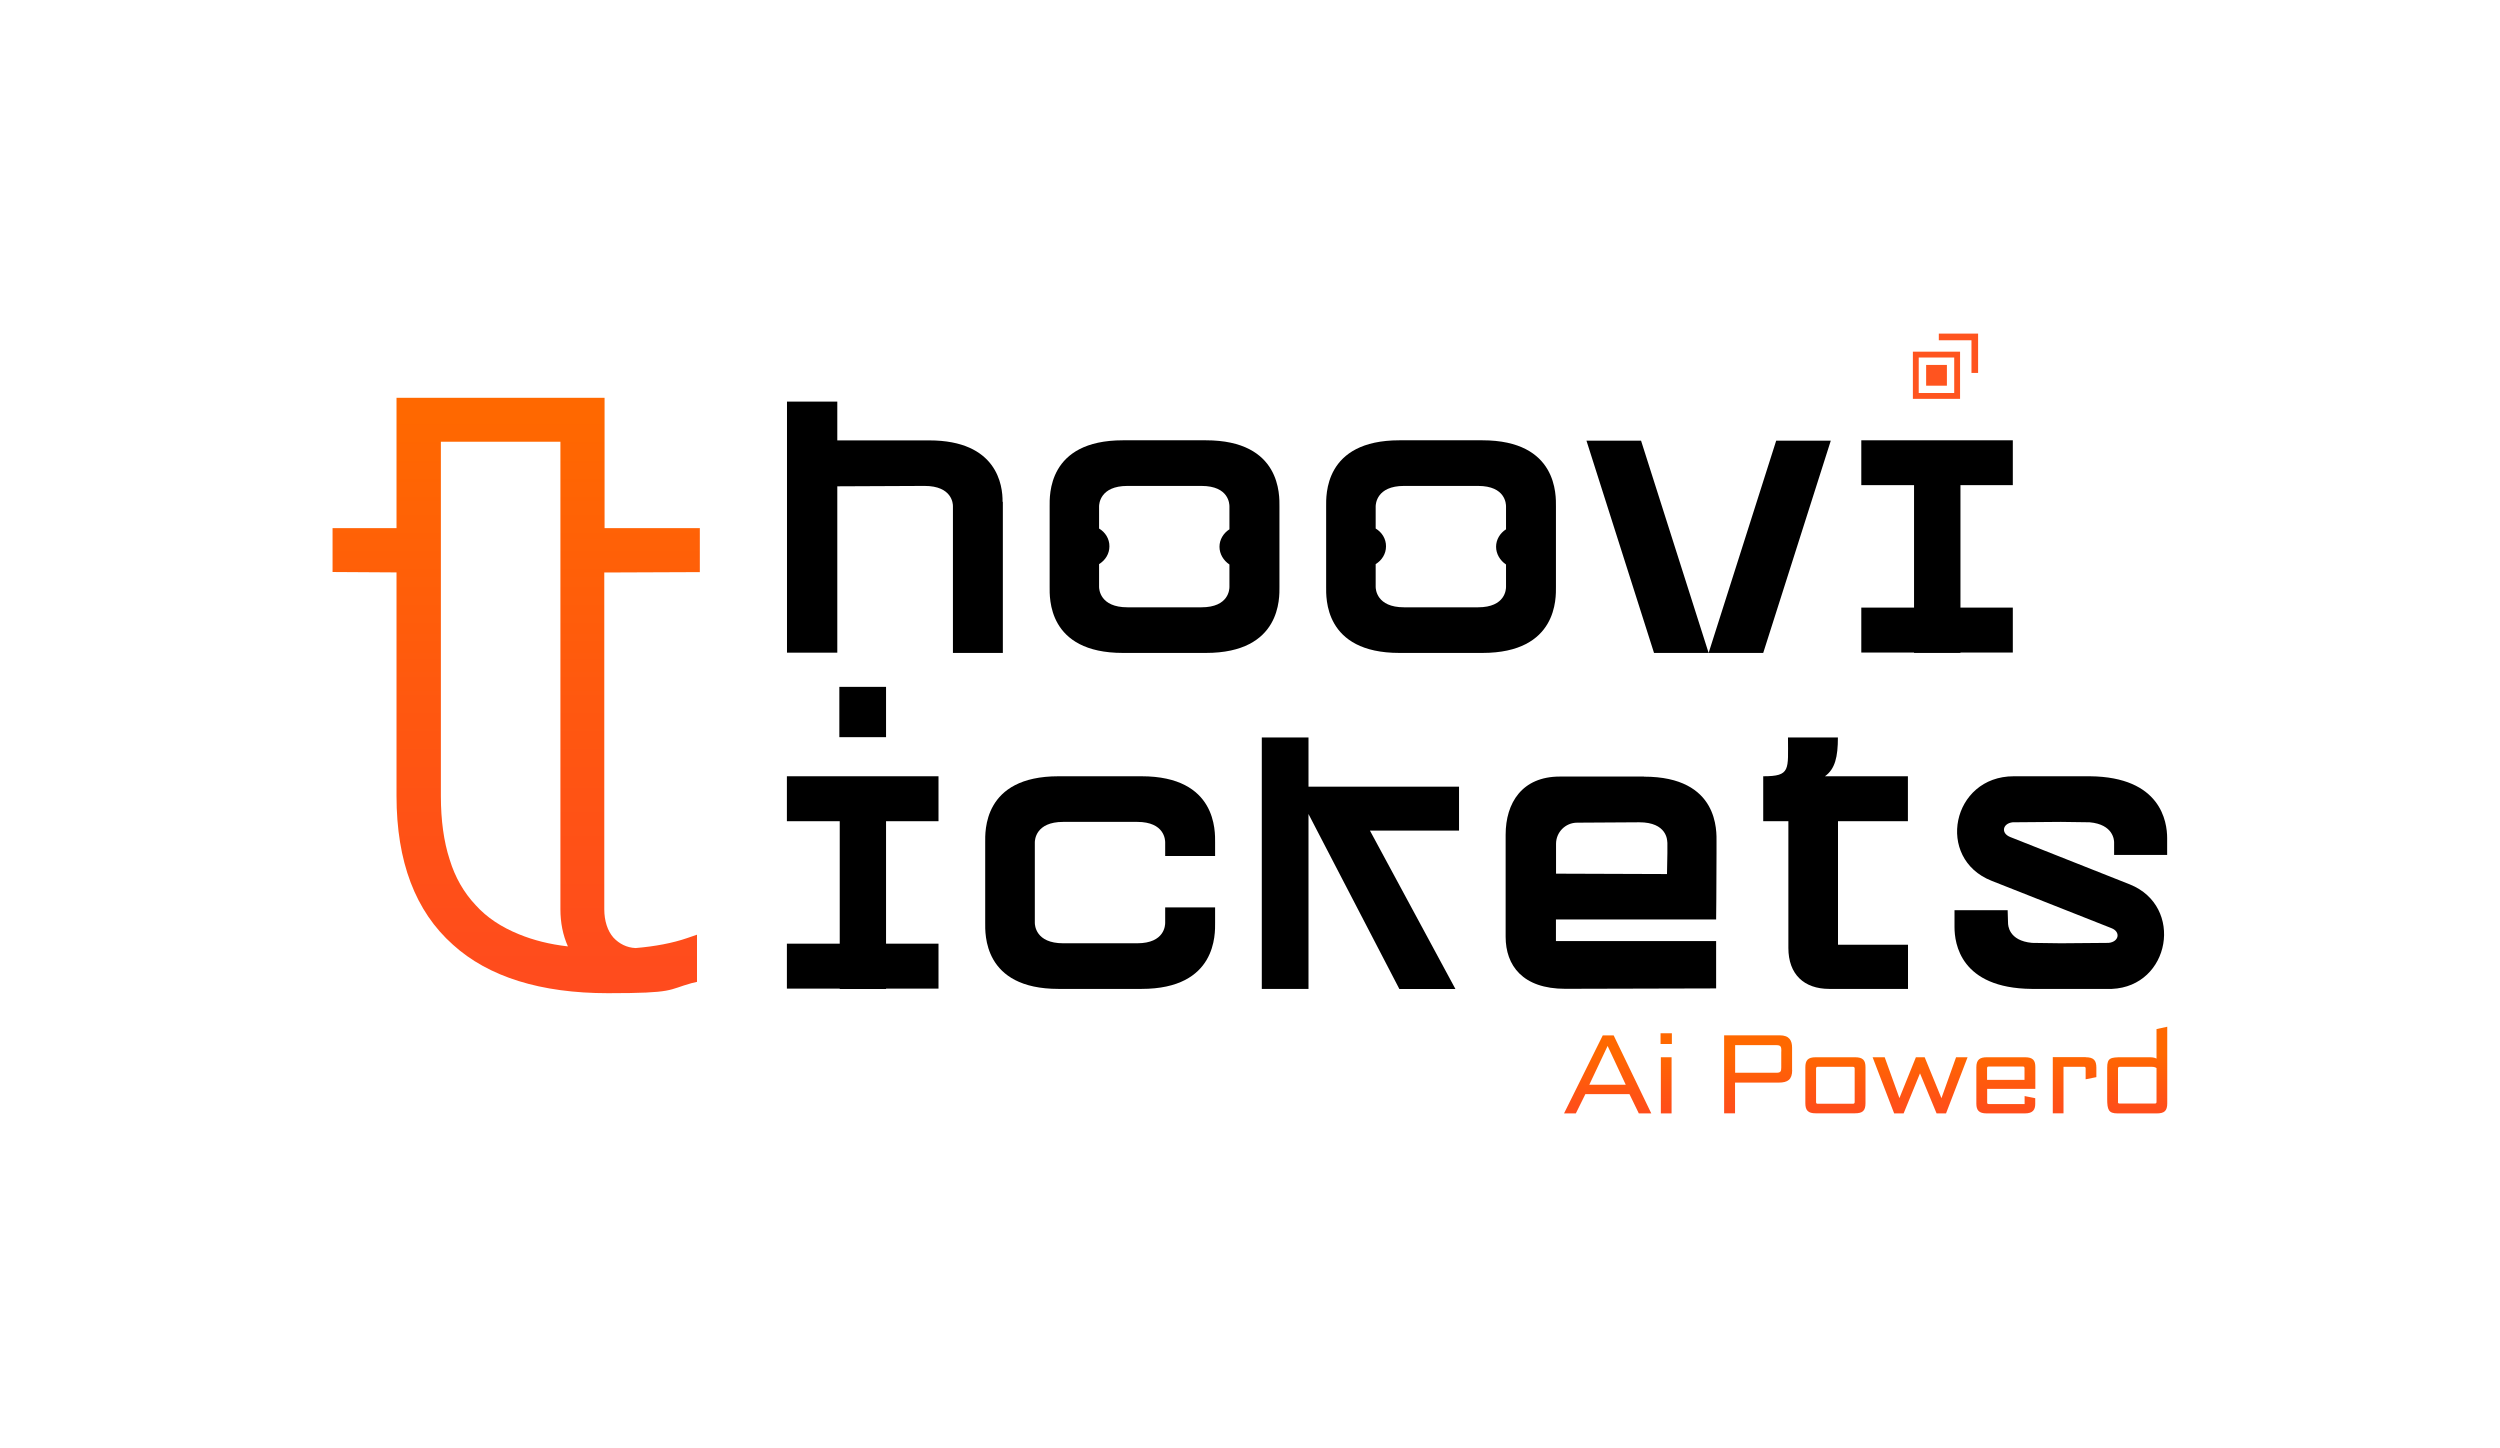
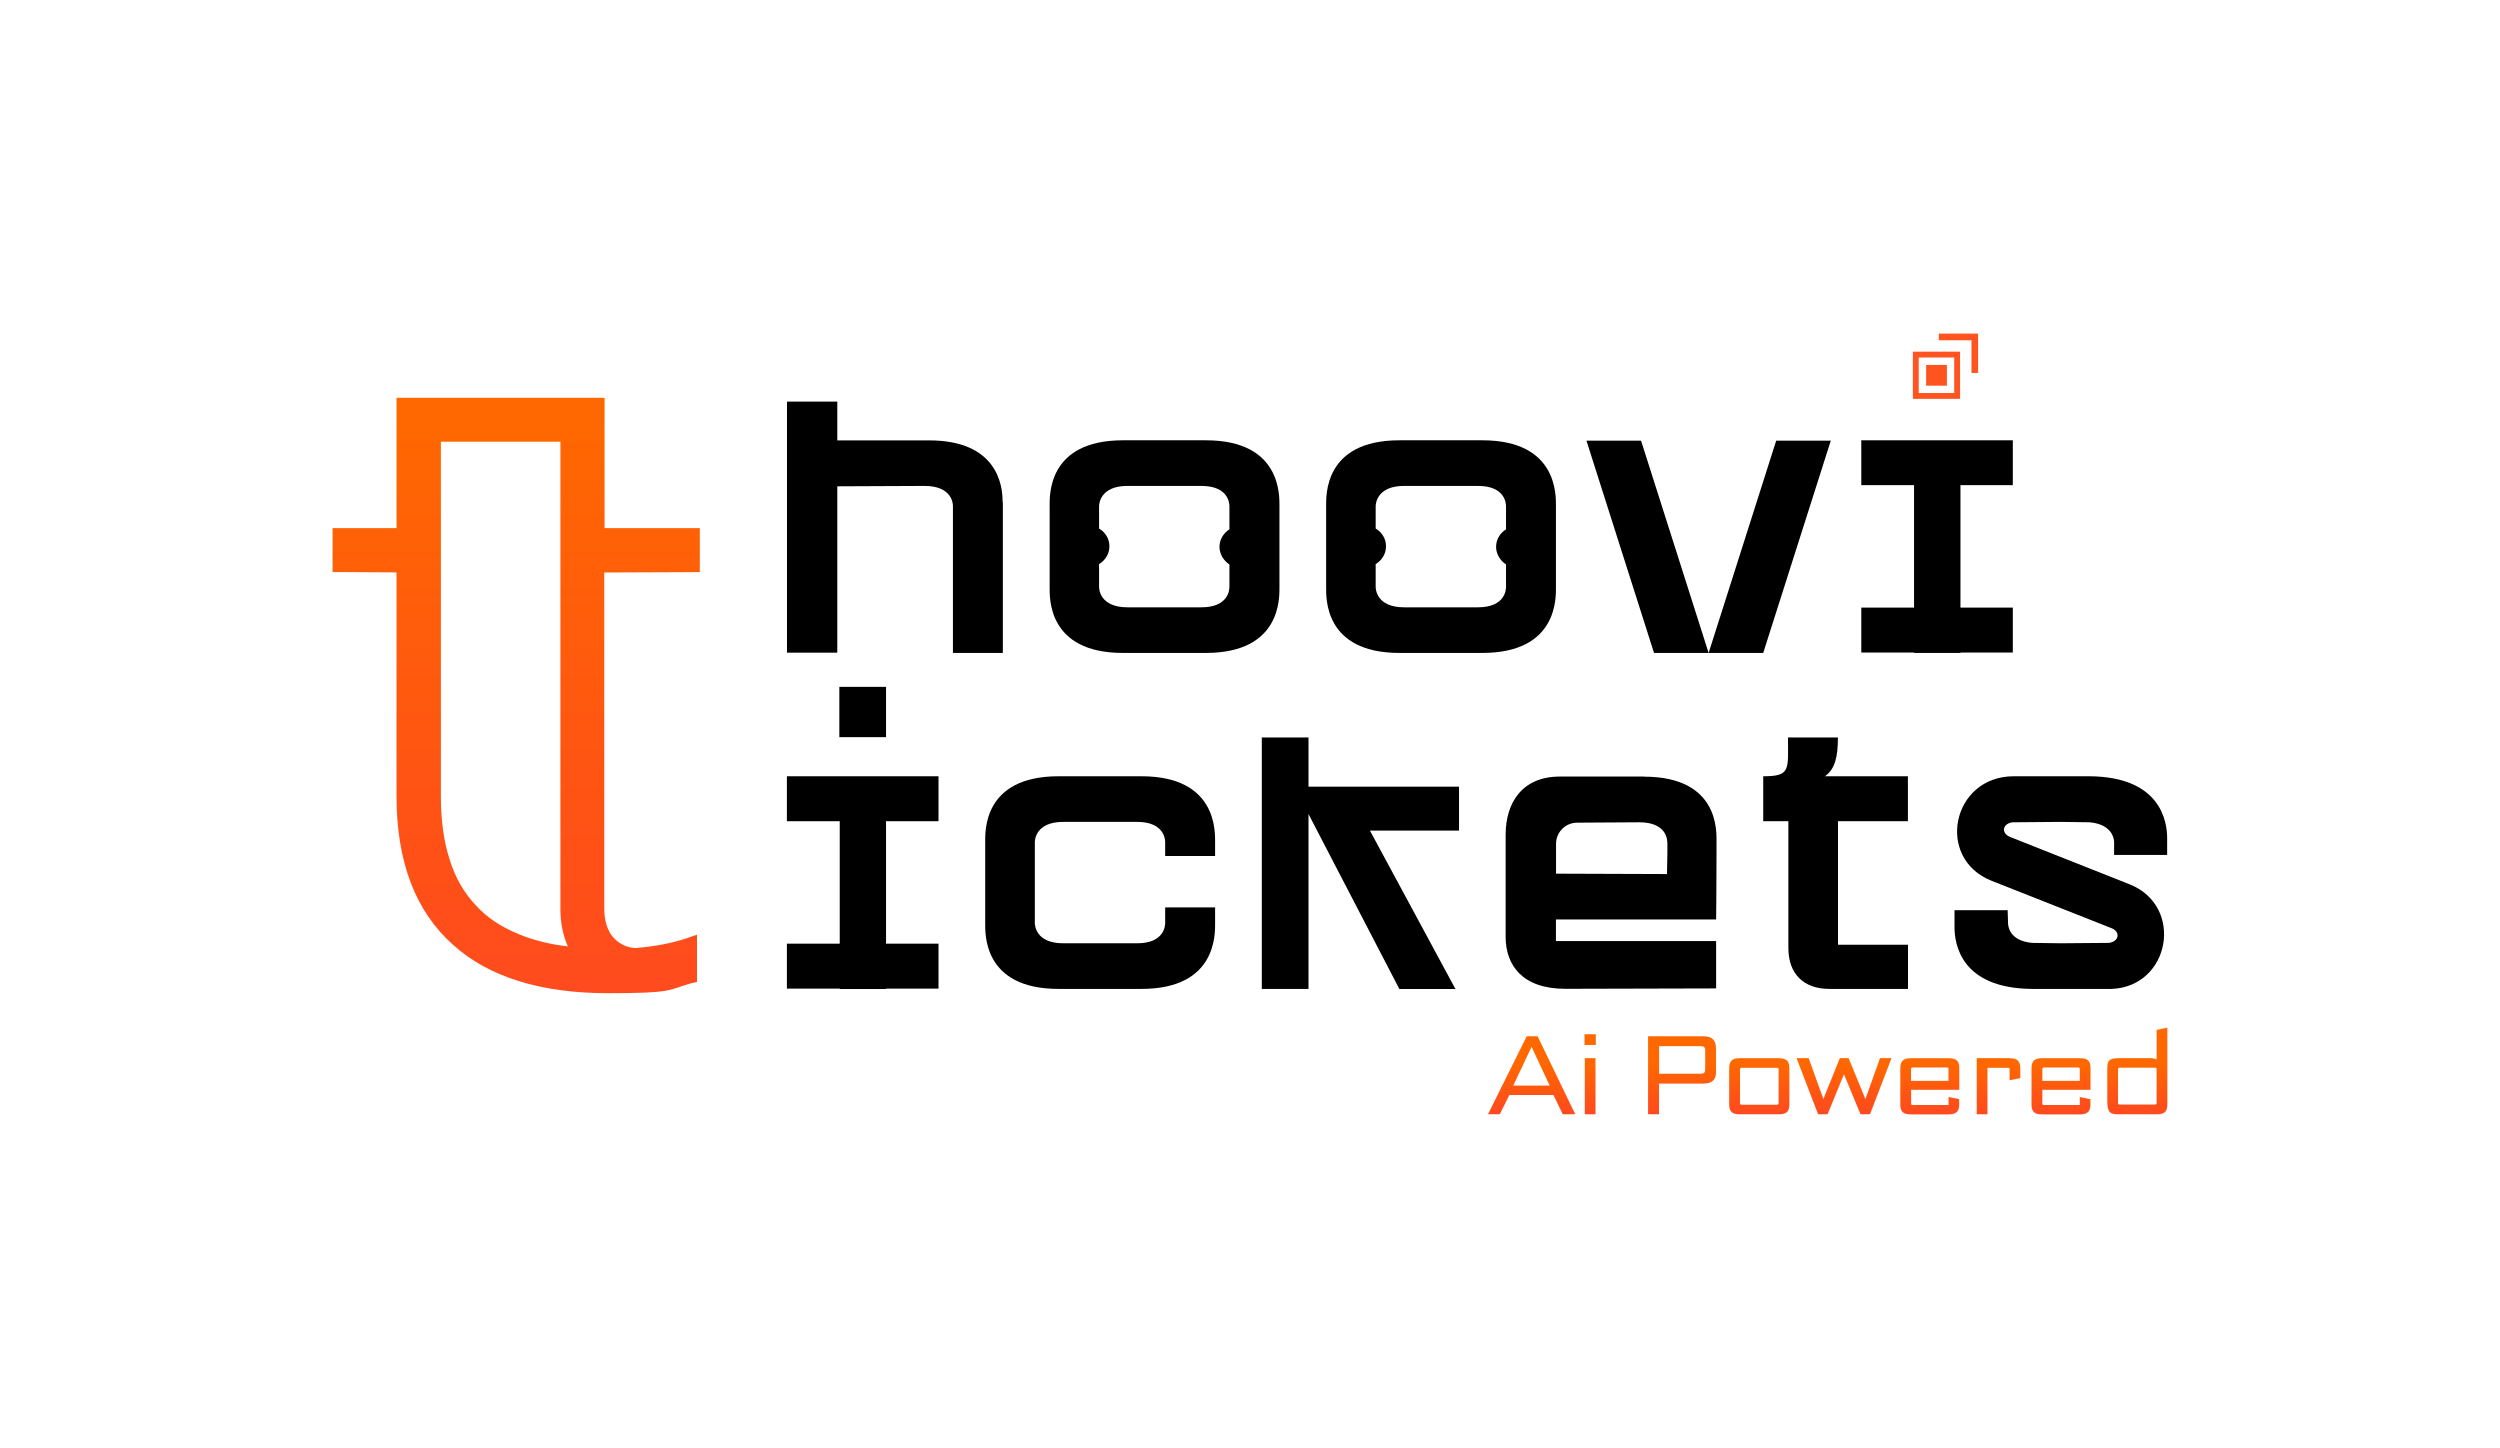
<svg xmlns="http://www.w3.org/2000/svg" xmlns:xlink="http://www.w3.org/1999/xlink" id="Layer_1" data-name="Layer 1" viewBox="0 0 256.42 148.42">
  <defs>
    <style>
      .cls-1 {
        fill: url(#linear-gradient-2);
      }

      .cls-2 {
+         fill: url(#linear-gradient-10);
+       }
+ 
+       .cls-3 {
        fill: url(#linear-gradient-4);
      }

-       .cls-3 {
+       .cls-4 {
        fill: url(#linear-gradient-3);
      }

-       .cls-4 {
+       .cls-5 {
        fill: url(#linear-gradient-5);
      }

-       .cls-5 {
+       .cls-6 {
        fill: url(#linear-gradient-8);
      }

-       .cls-6 {
+       .cls-7 {
        fill: url(#linear-gradient-7);
      }

-       .cls-7 {
+       .cls-8 {
        fill: url(#linear-gradient-9);
      }

-       .cls-8 {
+       .cls-9 {
        fill: url(#linear-gradient-6);
      }

-       .cls-9 {
+       .cls-10 {
        fill: #ff541f;
      }

-       .cls-10 {
+       .cls-11 {
        fill: url(#linear-gradient);
      }
    </style>
-     <linearGradient id="linear-gradient" x1="164.89" y1="114.96" x2="164.89" y2="108.11" gradientUnits="userSpaceOnUse">
+     <linearGradient id="linear-gradient" x1="52.96" y1="104.26" x2="52.96" y2="42.61" gradientUnits="userSpaceOnUse">
      <stop offset="0" stop-color="#ff4a1f" />
      <stop offset=".4" stop-color="#ff5413" />
      <stop offset="1" stop-color="#ff6800" />
    </linearGradient>
-     <linearGradient id="linear-gradient-2" x1="170.9" y1="114.96" x2="170.9" y2="108.11" xlink:href="#linear-gradient" />
-     <linearGradient id="linear-gradient-3" x1="180.34" y1="114.96" x2="180.34" y2="108.11" xlink:href="#linear-gradient" />
-     <linearGradient id="linear-gradient-4" x1="188.25" y1="114.96" x2="188.25" y2="108.11" xlink:href="#linear-gradient" />
-     <linearGradient id="linear-gradient-5" x1="196.93" y1="114.96" x2="196.93" y2="108.11" xlink:href="#linear-gradient" />
-     <linearGradient id="linear-gradient-6" x1="205.74" y1="114.96" x2="205.74" y2="108.11" xlink:href="#linear-gradient" />
-     <linearGradient id="linear-gradient-7" x1="212.79" y1="114.96" x2="212.79" y2="108.11" xlink:href="#linear-gradient" />
-     <linearGradient id="linear-gradient-8" x1="219.21" y1="114.96" x2="219.21" y2="108.11" xlink:href="#linear-gradient" />
-     <linearGradient id="linear-gradient-9" x1="52.96" y1="104.26" x2="52.96" y2="42.61" xlink:href="#linear-gradient" />
+     <linearGradient id="linear-gradient-2" x1="157.09" y1="114.29" x2="157.09" y2="109.1" gradientUnits="userSpaceOnUse">
+       <stop offset="0" stop-color="#ff4a1f" />
+       <stop offset=".4" stop-color="#ff5413" />
+       <stop offset="1" stop-color="#ff6800" />
+     </linearGradient>
+     <linearGradient id="linear-gradient-3" x1="163.1" x2="163.1" xlink:href="#linear-gradient-2" />
+     <linearGradient id="linear-gradient-4" x1="172.54" x2="172.54" xlink:href="#linear-gradient-2" />
+     <linearGradient id="linear-gradient-5" x1="180.45" x2="180.45" xlink:href="#linear-gradient-2" />
+     <linearGradient id="linear-gradient-6" x1="189.13" x2="189.13" xlink:href="#linear-gradient-2" />
+     <linearGradient id="linear-gradient-7" x1="197.94" x2="197.94" xlink:href="#linear-gradient-2" />
+     <linearGradient id="linear-gradient-8" x1="204.99" y1="114.29" x2="204.99" y2="109.1" xlink:href="#linear-gradient-2" />
+     <linearGradient id="linear-gradient-9" x1="211.4" x2="211.4" xlink:href="#linear-gradient-2" />
+     <linearGradient id="linear-gradient-10" x1="219.22" x2="219.22" xlink:href="#linear-gradient-2" />
  </defs>
  <g>
-     <path class="cls-10" d="M168.09,114.2l-.96-1.98h-4.52l-.98,1.98h-1.21l3.97-8h1.12l3.86,8h-1.27ZM164.89,107.28l-1.88,3.98h3.74l-1.86-3.98Z" />
-     <path class="cls-1" d="M171.48,107.08h-1.16v-1.1h1.16v1.1ZM171.45,114.2h-1.1v-5.76h1.1v5.76Z" />
-     <path class="cls-3" d="M183.82,109.76c0,.97-.46,1.28-1.37,1.28h-4.49v3.15h-1.12v-8h5.7c1,0,1.27.55,1.27,1.27v2.29ZM182.71,107.84c0-.43-.02-.64-.49-.64h-4.25v2.83h4.23c.43,0,.5-.14.5-.52v-1.68Z" />
-     <path class="cls-2" d="M191.34,113.15c0,.76-.28,1.04-1.08,1.04h-4.03c-.77,0-1.06-.29-1.06-1.04v-3.67c0-.73.26-1.04,1.07-1.04h4.02c.82,0,1.08.31,1.08,1.03v3.68ZM186.27,113.04c0,.11.05.17.16.17h3.63c.11,0,.17-.06.17-.17v-3.45c0-.11-.06-.17-.18-.17h-3.61c-.11,0-.17.06-.17.17v3.45Z" />
-     <path class="cls-4" d="M199.59,114.2h-.96l-1.7-4.11-1.68,4.11h-.97l-2.21-5.76h1.24l1.51,4.19,1.69-4.19h.9l1.72,4.2,1.5-4.2h1.18l-2.21,5.76Z" />
-     <path class="cls-8" d="M208.76,111.68h-4.94v1.42c0,.1.06.14.17.14h3.67v-.82l1.09.22v.58c0,.59-.23.98-1.06.98h-3.92c-.78,0-1.06-.31-1.06-1v-3.73c0-.8.37-1.03,1.09-1.03h3.9c.83,0,1.06.34,1.06,1v2.24ZM207.65,109.55c0-.11-.06-.16-.17-.16h-3.5c-.11,0-.17.05-.17.16v1.21h3.84v-1.21Z" />
-     <path class="cls-6" d="M213.93,108.44c.83,0,1.09.34,1.09,1.07v.97l-1.1.22v-1.12c0-.11-.05-.16-.16-.16h-2.11v4.77h-1.1v-5.76h3.38Z" />
-     <path class="cls-5" d="M217.19,114.2c-.92,0-1.06-.38-1.06-1.49v-3.2c0-1.01.34-1.07,1.54-1.07h2.84c.42,0,.6.1.68.14v-3.03l1.1-.24v7.86c0,.76-.29,1.03-1.07,1.03h-4.04ZM217.23,113.03c0,.11.06.16.17.16h3.62c.11,0,.17-.05.17-.16v-3.48c-.08-.06-.23-.13-.5-.13h-3.27c-.12,0-.18.06-.18.17v3.44Z" />
-   </g>
-   <g>
-     <path class="cls-7" d="M71.79,58.68l-9.81.04v34.54c0,1.2.34,2.23.94,2.91.6.64,1.37,1.03,2.27,1.07,2.01-.17,3.81-.51,5.31-1.03l.99-.34v4.84l-.56.13c-2.49.69-1.67,1.03-8.57,1.03s-12.26-1.67-15.9-4.97c-3.86-3.43-5.79-8.53-5.79-15.26v-22.93l-6.56-.04v-4.5h6.56v-13.37h21.34v13.37h9.77v4.5ZM45.22,45.31v36.34c0,2.49.3,4.67.9,6.51.56,1.84,1.46,3.39,2.66,4.67,1.16,1.29,2.66,2.27,4.46,3,1.46.6,3.13,1.03,5.01,1.24-.52-1.16-.77-2.44-.77-3.81v-47.95h-12.26Z" />
+     <path class="cls-11" d="M71.79,58.68l-9.81.04v34.54c0,1.2.34,2.23.94,2.91.6.64,1.37,1.03,2.27,1.07,2.01-.17,3.81-.51,5.31-1.03l.99-.34v4.84l-.56.13c-2.49.69-1.67,1.03-8.57,1.03s-12.26-1.67-15.9-4.97c-3.86-3.43-5.79-8.53-5.79-15.26v-22.93l-6.56-.04v-4.5h6.56v-13.37h21.34v13.37h9.77v4.5ZM45.22,45.31v36.34c0,2.49.3,4.67.9,6.51.56,1.84,1.46,3.39,2.66,4.67,1.16,1.29,2.66,2.27,4.46,3,1.46.6,3.13,1.03,5.01,1.24-.52-1.16-.77-2.44-.77-3.81v-47.95h-12.26Z" />
    <g>
-       <path class="cls-9" d="M201.04,36.07h-4.84v4.84h4.84v-4.84ZM200.44,40.31h-3.64v-3.64h3.64v3.64Z" />
-       <rect class="cls-9" x="197.56" y="37.43" width="2.13" height="2.13" />
-       <path class="cls-9" d="M198.86,34.22v.68s3.35,0,3.35,0v3.35s.68,0,.68,0v-4.03s-4.03,0-4.03,0Z" />
+       <path class="cls-10" d="M201.04,36.07h-4.84v4.84h4.84v-4.84ZM200.44,40.31h-3.64v-3.64h3.64v3.64Z" />
+       <rect class="cls-10" x="197.56" y="37.43" width="2.13" height="2.13" />
+       <path class="cls-10" d="M198.86,34.22v.68s3.35,0,3.35,0v3.35s.68,0,.68,0v-4.03s-4.03,0-4.03,0Z" />
    </g>
    <path d="M102.86,51.46v15.51h-5.12v-15.07c0-.22-.07-2.06-2.91-2.06l-8.95.04v17.06h-5.16v-25.75h5.16v3.98h9.43c6.96,0,7.55,4.61,7.52,6.3h.04Z" />
    <path d="M169.65,66.97l-6.93-21.77h5.6l6.93,21.77h-5.6ZM175.25,66.97l6.93-21.77h5.6l-6.93,21.77h-5.6Z" />
    <polygon points="206.45 49.76 201.08 49.76 201.08 62.32 206.45 62.32 206.45 66.93 201.08 66.93 201.08 66.97 196.32 66.97 196.32 66.93 190.91 66.93 190.91 62.32 196.32 62.32 196.32 49.76 190.91 49.76 190.91 45.16 206.45 45.16 206.45 49.76" />
    <path d="M96.26,84.23h-5.38v12.56h5.38v4.61h-5.38v.04h-4.75v-.04h-5.42v-4.61h5.42v-12.56h-5.42v-4.61h15.55v4.61ZM90.88,70.45v5.16h-4.79v-5.16h4.79Z" />
    <path d="M124.63,93.07v1.58c0,1.07.22,6.78-7.55,6.78h-8.51c-7.77,0-7.52-5.71-7.52-6.78v-8.25c0-1.07-.26-6.78,7.52-6.78h8.51c7.77,0,7.55,5.71,7.55,6.78v1.4h-5.12v-1.4c0-.22-.04-2.1-2.87-2.1h-7.59c-2.84,0-2.91,1.88-2.91,2.1v8.25c0,.22.07,2.1,2.91,2.1h7.59c2.84,0,2.87-1.88,2.87-2.1v-1.58h5.12Z" />
    <path d="M149.65,85.19h-9.14l8.77,16.25h-5.75l-8.44-16.25-.88-1.7v17.94h-4.79v-25.79h4.79v5.05h15.44v4.49Z" />
    <path d="M168.62,79.66c7.74,0,7.44,5.67,7.44,6.7v1.14c0,3.32-.04,6.81-.04,6.81h-16.43v2.21h16.43v4.86l-15.47.04c-4.38,0-6.12-2.39-6.12-5.34v-10.46c0-3.28,1.69-5.97,5.56-5.97h8.62ZM171.01,86.4c0-.22-.04-2.06-2.87-2.06l-6.37.04c-1.22,0-2.17.99-2.17,2.17v3.06l11.38.04.04-2.14v-1.11Z" />
    <path d="M195.7,84.23h-7.18v12.67h7.18v4.53h-8.07c-2.61,0-4.2-1.51-4.2-4.2v-13h-2.58v-4.61c2.84,0,2.54-.66,2.54-3.98h5.12c0,1.99-.29,3.24-1.33,3.98h8.51v4.61Z" />
    <path d="M222.29,87.69h-5.45v-1.29c0-.22-.07-1.84-2.51-2.06l-2.95-.04-4.9.04h-.04c-1.03.11-1.25,1.11-.26,1.51l12.27,4.86c5.6,2.25,4.16,10.46-1.84,10.72h-8.22c-7.33-.07-7.92-4.68-7.92-6.34v-1.73h5.45l.04,1.29c0,.22.04,1.84,2.47,2.06l2.95.04,4.86-.04h.04c1.07-.11,1.25-1.14.29-1.51l-12.3-4.86c-5.78-2.28-4.09-10.72,2.28-10.72h7.81c7.29.07,7.92,4.68,7.92,6.34v1.73Z" />
    <path d="M159.59,51.94c0-1.07.22-6.78-7.55-6.78h-8.5c-7.77,0-7.52,5.71-7.52,6.78v8.26c0,1.06-.25,6.77,7.52,6.77h8.5c7.77,0,7.55-5.71,7.55-6.77v-8.26ZM141.1,54.21v-2.27c0-.22.08-2.1,2.91-2.1h7.59c2.84,0,2.87,1.88,2.87,2.1v2.35c-.61.39-1.02,1.05-1.02,1.79s.41,1.41,1.02,1.82v2.3c0,.21-.04,2.09-2.87,2.09h-7.59c-2.83,0-2.91-1.88-2.91-2.09v-2.34c.64-.39,1.06-1.06,1.06-1.82.01-.77-.42-1.45-1.06-1.83Z" />
    <path d="M131.23,51.94c0-1.07.22-6.78-7.55-6.78h-8.5c-7.77,0-7.52,5.71-7.52,6.78v8.26c0,1.06-.25,6.77,7.52,6.77h8.5c7.77,0,7.55-5.71,7.55-6.77v-8.26ZM112.73,54.21v-2.27c0-.22.08-2.1,2.91-2.1h7.59c2.84,0,2.87,1.88,2.87,2.1v2.35c-.61.39-1.02,1.05-1.02,1.79s.41,1.41,1.02,1.82v2.3c0,.21-.04,2.09-2.87,2.09h-7.59c-2.83,0-2.91-1.88-2.91-2.09v-2.34c.64-.39,1.06-1.06,1.06-1.82.01-.77-.42-1.45-1.06-1.83Z" />
  </g>
+   <g>
+     <path class="cls-1" d="M160.29,114.29l-.96-1.98h-4.52l-.98,1.98h-1.21l3.97-8h1.12l3.86,8h-1.27ZM157.09,107.37l-1.88,3.98h3.74l-1.86-3.98Z" />
+     <path class="cls-4" d="M163.68,107.18h-1.16v-1.1h1.16v1.1ZM163.65,114.29h-1.1v-5.76h1.1v5.76Z" />
+     <path class="cls-3" d="M176.02,109.86c0,.97-.46,1.28-1.37,1.28h-4.49v3.15h-1.12v-8h5.7c1,0,1.27.55,1.27,1.27v2.29ZM174.91,107.94c0-.43-.02-.64-.49-.64h-4.25v2.83h4.23c.43,0,.5-.14.5-.52v-1.68Z" />
+     <path class="cls-5" d="M183.53,113.25c0,.76-.28,1.04-1.08,1.04h-4.03c-.77,0-1.06-.29-1.06-1.04v-3.67c0-.73.26-1.04,1.07-1.04h4.02c.82,0,1.08.31,1.08,1.03v3.68ZM178.47,113.14c0,.11.05.17.16.17h3.63c.11,0,.17-.06.17-.17v-3.45c0-.11-.06-.17-.18-.17h-3.61c-.11,0-.17.06-.17.17v3.45Z" />
+     <path class="cls-9" d="M191.79,114.29h-.96l-1.7-4.11-1.68,4.11h-.97l-2.21-5.76h1.24l1.51,4.19,1.69-4.19h.9l1.72,4.2,1.5-4.2h1.18l-2.21,5.76Z" />
+     <path class="cls-7" d="M200.96,111.78h-4.94v1.42c0,.1.06.14.17.14h3.67v-.82l1.09.22v.58c0,.59-.23.98-1.06.98h-3.92c-.78,0-1.06-.31-1.06-1v-3.73c0-.8.37-1.03,1.09-1.03h3.9c.83,0,1.06.34,1.06,1v2.24ZM199.85,109.65c0-.11-.06-.16-.17-.16h-3.5c-.11,0-.17.05-.17.16v1.21h3.84v-1.21Z" />
+     <path class="cls-6" d="M206.13,108.54c.83,0,1.09.34,1.09,1.07v.97l-1.1.22v-1.12c0-.11-.05-.16-.16-.16h-2.11v4.77h-1.1v-5.76h3.38Z" />
+     <path class="cls-8" d="M214.42,111.78h-4.94v1.42c0,.1.06.14.17.14h3.67v-.82l1.09.22v.58c0,.59-.23.98-1.06.98h-3.92c-.78,0-1.06-.31-1.06-1v-3.73c0-.8.37-1.03,1.09-1.03h3.9c.83,0,1.06.34,1.06,1v2.24ZM213.32,109.65c0-.11-.06-.16-.17-.16h-3.5c-.11,0-.17.05-.17.16v1.21h3.84v-1.21Z" />
+     <path class="cls-2" d="M217.2,114.29c-.92,0-1.06-.38-1.06-1.49v-3.2c0-1.01.34-1.07,1.54-1.07h2.84c.42,0,.6.1.68.14v-3.03l1.1-.24v7.86c0,.76-.29,1.03-1.07,1.03h-4.04ZM217.24,113.13c0,.11.06.16.17.16h3.62c.11,0,.17-.05.17-.16v-3.45c0-.11-.06-.17-.18-.17h-3.61c-.11,0-.17.06-.17.17v3.45Z" />
+   </g>
</svg>
